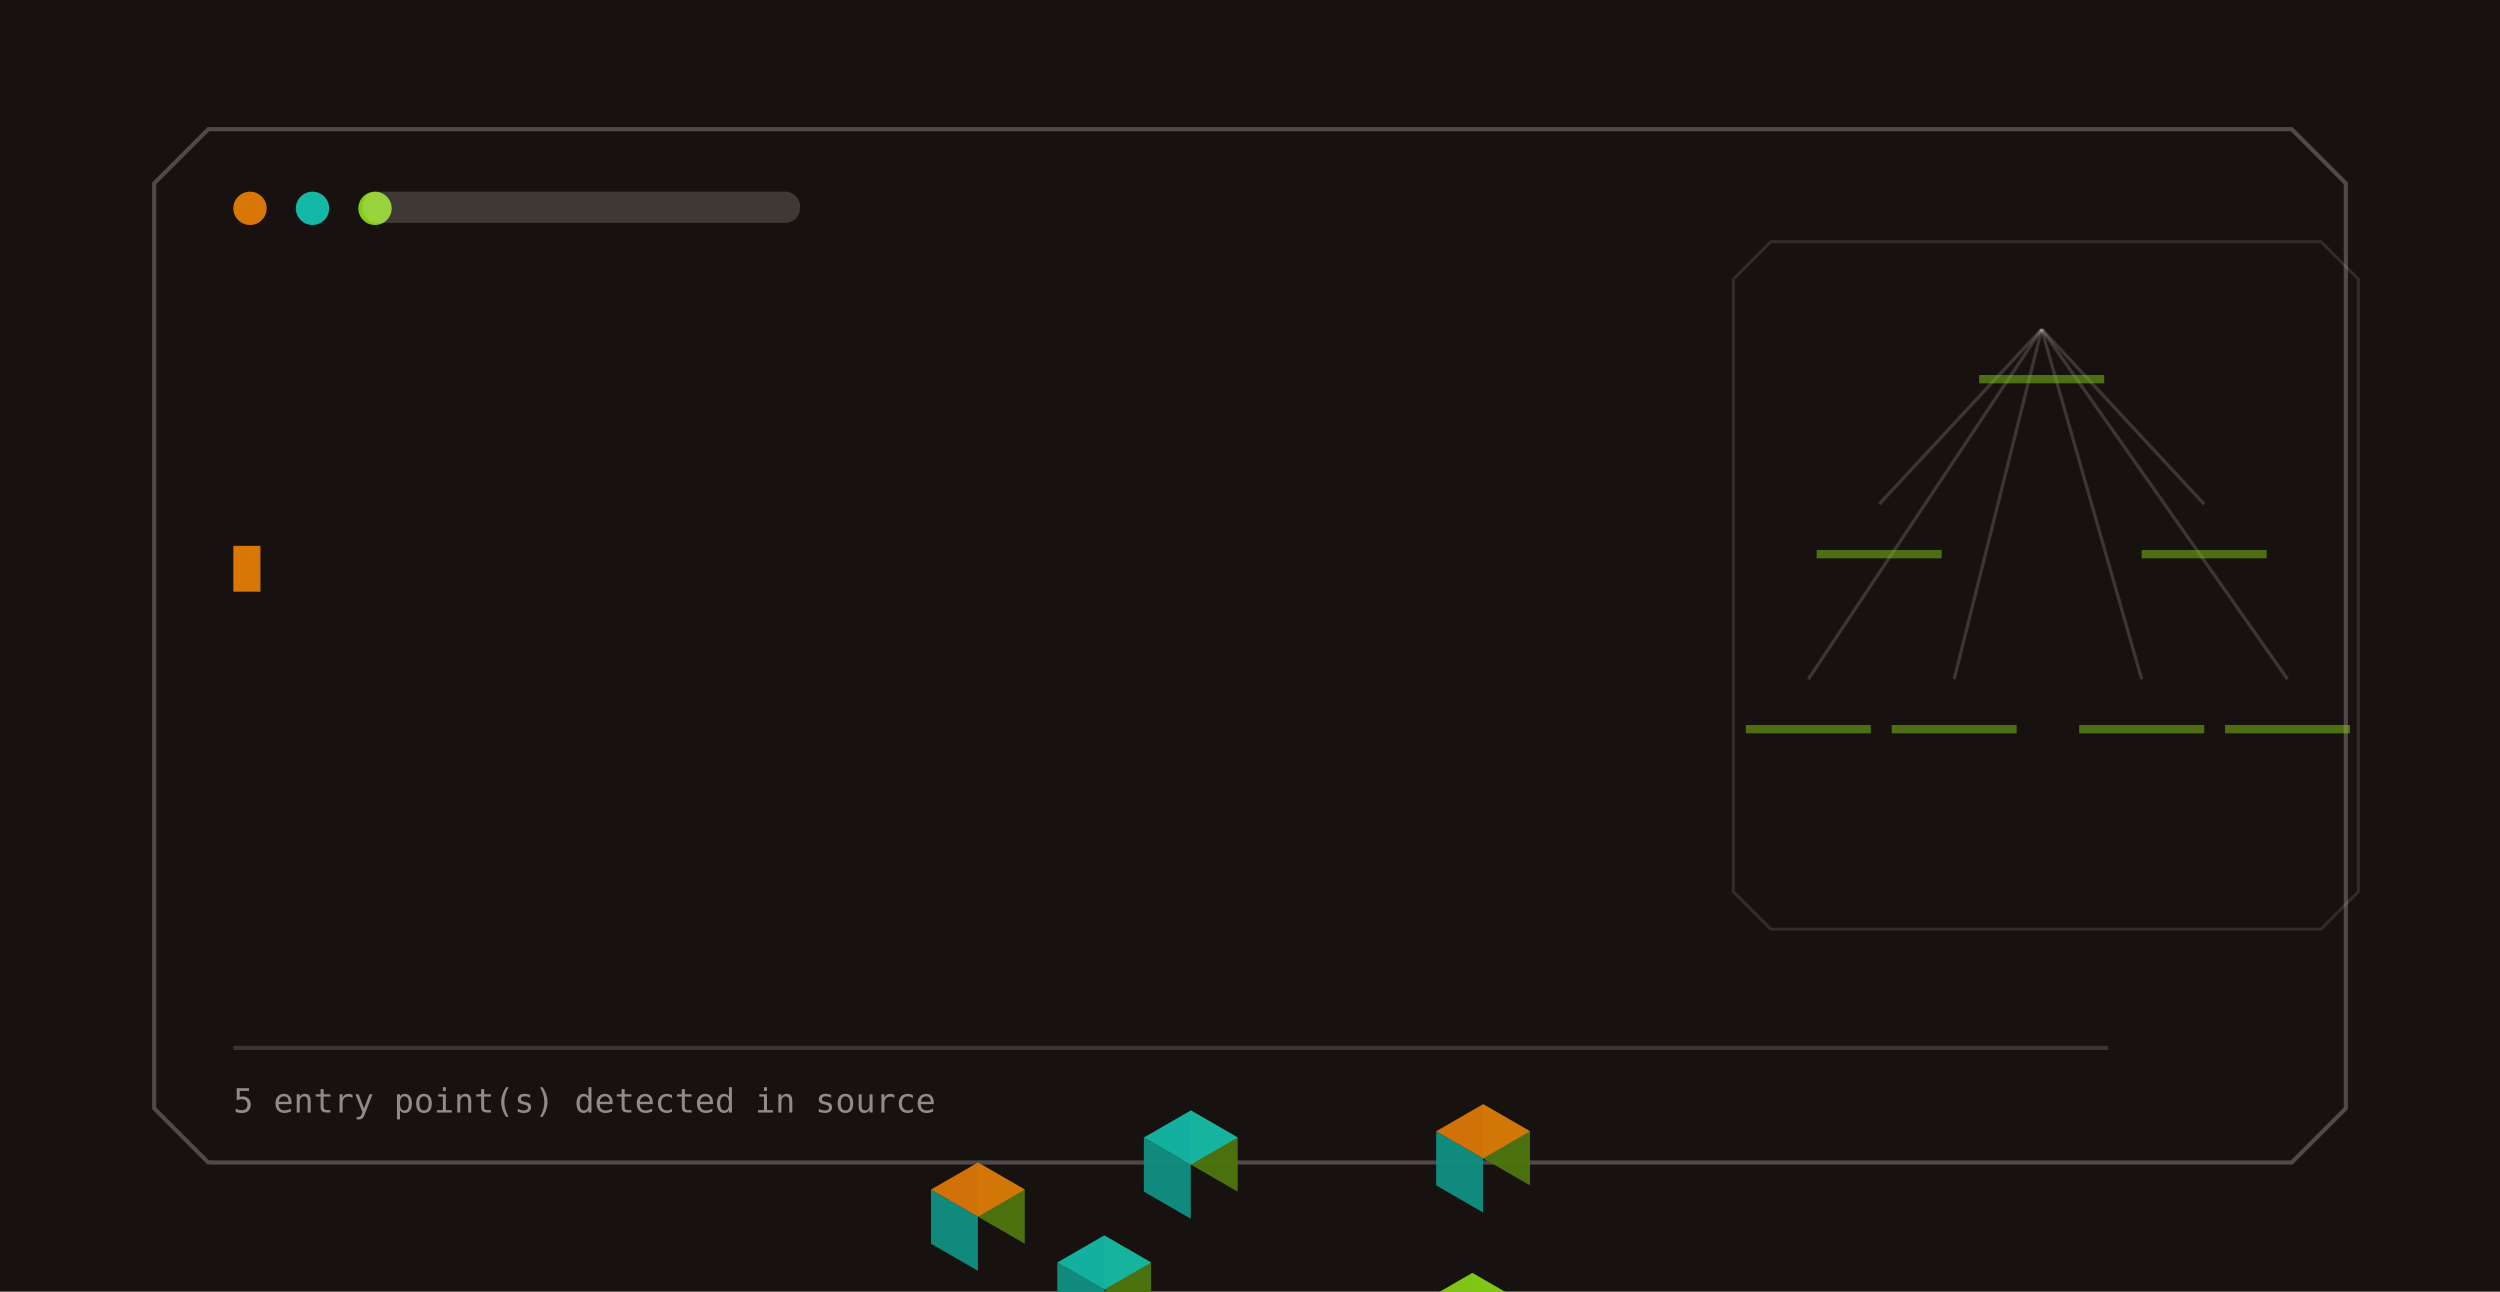
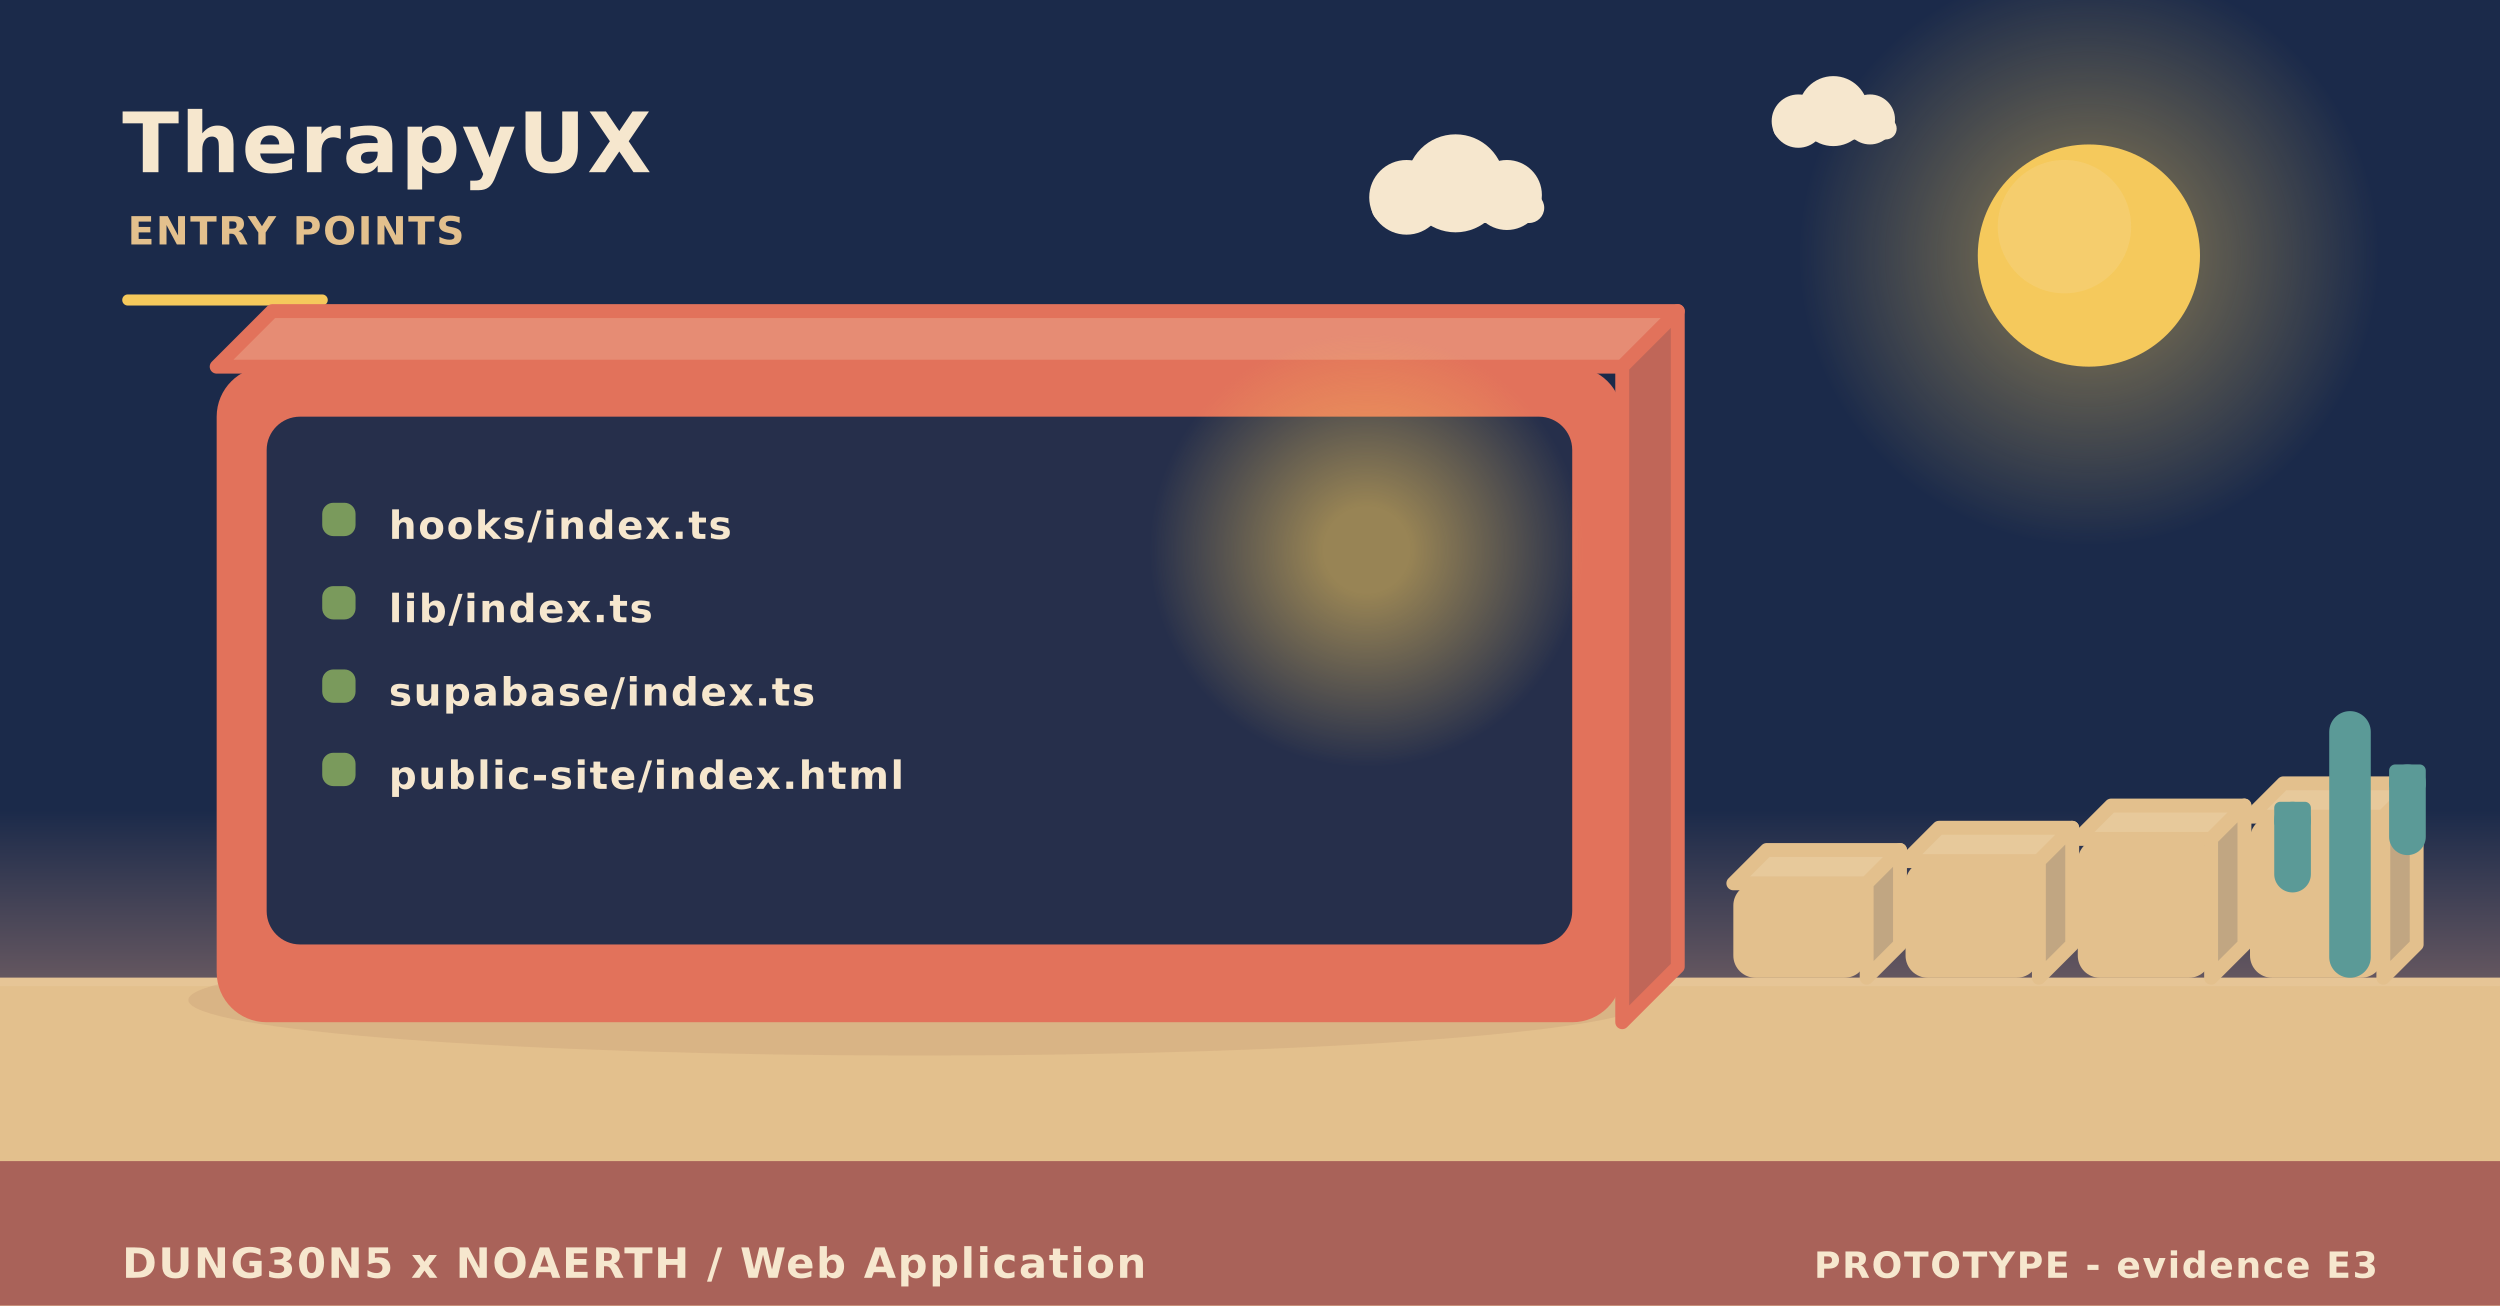
- <svg xmlns="http://www.w3.org/2000/svg" viewBox="0 0 1200 620" width="1200" height="620" role="img" aria-label="TherapyUX command surface">
-   <rect width="1200" height="620" fill="#17110f" />
-   <defs>
-     <linearGradient id="gt" x1="0" y1="0" x2="1" y2="1">
-       <stop offset="0%" stop-color="#d97706" />
-       <stop offset="100%" stop-color="#14b8a6" />
-     </linearGradient>
-   </defs>
-   <path d="M100.00,62.00 H1100.00 L1126.00,88.00 V532.00 L1100.00,558.00 H100.00 L74.00,532.00 V88.00 Z" fill="none" stroke="rgba(246,239,233,0.300)" stroke-width="2.00" opacity="0.85" />
-   <circle cx="120.00" cy="100.00" r="8.00" fill="#d97706" opacity="1.00" />
-   <circle cx="150.00" cy="100.00" r="8.00" fill="#14b8a6" opacity="1.00" />
-   <circle cx="180.00" cy="100.00" r="8.00" fill="#84cc16" opacity="1.00" />
-   <rect x="174.00" y="92.00" width="210.00" height="15.00" rx="7.00" fill="rgba(246,239,233,0.180)" opacity="1.00" />
-   <text x="112" y="148" font-family="ui-monospace,SFMono-Regular,Menlo,monospace" font-size="21" fill="rgba(246,239,233,0.800)" opacity="0">hooks/index.ts<animate attributeName="opacity" values="0;1;1;0" dur="1.5s" begin="0.0s" repeatCount="indefinite" />
-   </text>
-   <text x="112" y="182" font-family="ui-monospace,SFMono-Regular,Menlo,monospace" font-size="21" fill="rgba(246,239,233,0.800)" opacity="0">lib/index.ts<animate attributeName="opacity" values="0;1;1;0" dur="1.5s" begin="1.5s" repeatCount="indefinite" />
-   </text>
-   <text x="112" y="216" font-family="ui-monospace,SFMono-Regular,Menlo,monospace" font-size="21" fill="rgba(246,239,233,0.800)" opacity="0">supabase/index.ts<animate attributeName="opacity" values="0;1;1;0" dur="1.5s" begin="3.0s" repeatCount="indefinite" />
-   </text>
-   <text x="112" y="250" font-family="ui-monospace,SFMono-Regular,Menlo,monospace" font-size="21" fill="rgba(246,239,233,0.800)" opacity="0">public-site/index.html<animate attributeName="opacity" values="0;1;1;0" dur="1.5s" begin="4.5s" repeatCount="indefinite" />
-   </text>
-   <rect x="112" y="262" width="13" height="22" fill="#d97706">
-     <animate attributeName="opacity" values="1;0;1" dur="1.05s" begin="0s" repeatCount="indefinite" />
-   </rect>
-   <path d="M850.00,116.00 H1114.00 L1132.00,134.00 V428.00 L1114.00,446.00 H850.00 L832.00,428.00 V134.00 Z" fill="none" stroke="rgba(246,239,233,0.180)" stroke-width="1.40" opacity="0.70" />
-   <line x1="980.00" y1="158.00" x2="902.00" y2="242.00" stroke="rgba(246,239,233,0.300)" stroke-width="1.60" opacity="0.55" />
-   <line x1="980.00" y1="158.00" x2="1058.00" y2="242.00" stroke="rgba(246,239,233,0.300)" stroke-width="1.60" opacity="0.55" />
-   <line x1="980.00" y1="158.00" x2="868.00" y2="326.00" stroke="rgba(246,239,233,0.300)" stroke-width="1.60" opacity="0.55" />
-   <line x1="980.00" y1="158.00" x2="938.00" y2="326.00" stroke="rgba(246,239,233,0.300)" stroke-width="1.60" opacity="0.55" />
-   <line x1="980.00" y1="158.00" x2="1028.00" y2="326.00" stroke="rgba(246,239,233,0.300)" stroke-width="1.60" opacity="0.55" />
-   <line x1="980.00" y1="158.00" x2="1098.00" y2="326.00" stroke="rgba(246,239,233,0.300)" stroke-width="1.60" opacity="0.55" />
-   <polygon points="711.87,556.00 734.39,569.00 734.39,543.00 711.87,530.00" fill="#4d760d" opacity="0.95" />
-   <polygon points="689.36,569.00 711.87,582.00 711.87,556.00 689.36,543.00" fill="#109081" opacity="0.95" />
-   <polygon points="711.87,530.00 734.39,543.00 711.87,556.00 689.36,543.00" fill="#d97706" opacity="0.95" />
+ <svg xmlns="http://www.w3.org/2000/svg" width="900" height="470" viewBox="0 0 900 470" role="img" aria-label="TherapyUX - how it is operated">
+   <linearGradient id="skyt" x1="0" y1="0" x2="0" y2="1">
+     <stop offset="0" stop-color="#1b2a4a" />
+     <stop offset="0.62" stop-color="#1b2a4a" />
+     <stop offset="1" stop-color="#f3ad8a" />
+   </linearGradient>
+   <rect width="900" height="470" fill="url(#skyt)" />
+   <radialGradient id="sunt">
+     <stop offset="0.35" stop-color="#f5c95c" stop-opacity="0.34" />
+     <stop offset="1" stop-color="#f5c95c" stop-opacity="0" />
+   </radialGradient>
+   <circle cx="752" cy="92" r="104" fill="url(#sunt)" />
+   <circle cx="752" cy="92" r="40" fill="#f5c95c" />
+   <circle cx="743.2" cy="81.6" r="24" fill="#f5d27e" opacity="0.5" />
  <g>
-     <rect x="950.00" y="180.00" width="60.00" height="4.00" rx="0.00" fill="rgba(132,204,22,0.500)" opacity="1.00" />
-     <animate attributeName="opacity" values="0.25;1.0;0.25" dur="10.3s" begin="0.0s" repeatCount="indefinite" />
+     <circle cx="524" cy="66" r="17.64" fill="#f6e7ce" />
+     <circle cx="506.36" cy="71.04" r="13.44" fill="#f6e7ce" />
+     <circle cx="542.48" cy="70.2" r="12.6" fill="#f6e7ce" />
+     <rect x="493.76" y="69.36" width="62.16" height="10.92" rx="5.46" fill="#f6e7ce" />
+     <animateTransform attributeName="transform" type="translate" values="0 0;24 0;0 0" dur="36s" begin="0s" repeatCount="indefinite" />
  </g>
-   <polygon points="571.58,559.00 594.09,572.00 594.09,546.00 571.58,533.00" fill="#4d760d" opacity="0.95" />
-   <polygon points="549.06,572.00 571.58,585.00 571.58,559.00 549.06,546.00" fill="#109081" opacity="0.95" />
-   <polygon points="571.58,533.00 594.09,546.00 571.58,559.00 549.06,546.00" fill="#14b8a6" opacity="0.95" />
  <g>
-     <rect x="872.00" y="264.00" width="60.00" height="4.00" rx="0.00" fill="rgba(132,204,22,0.500)" opacity="1.00" />
-     <animate attributeName="opacity" values="0.25;1.0;0.25" dur="10.3s" begin="0.4s" repeatCount="indefinite" />
+     <circle cx="660" cy="40" r="12.6" fill="#f6e7ce" />
+     <circle cx="647.4" cy="43.6" r="9.6" fill="#f6e7ce" />
+     <circle cx="673.2" cy="43" r="9" fill="#f6e7ce" />
+     <rect x="638.4" y="42.4" width="44.4" height="7.8" rx="3.9" fill="#f6e7ce" />
+     <animateTransform attributeName="transform" type="translate" values="0 0;-18 0;0 0" dur="46s" begin="3s" repeatCount="indefinite" />
  </g>
-   <polygon points="706.68,637.00 729.19,650.00 729.19,624.00 706.68,611.00" fill="#4d760d" opacity="0.95" />
-   <polygon points="684.16,650.00 706.68,663.00 706.68,637.00 684.16,624.00" fill="#109081" opacity="0.95" />
-   <polygon points="706.68,611.00 729.19,624.00 706.68,637.00 684.16,624.00" fill="#84cc16" opacity="0.95" />
+   <rect x="0" y="352" width="900" height="118" fill="#e3c08d" />
+   <rect x="0" y="352" width="900" height="3" fill="#e6c596" />
+   <text x="44" y="62" font-family="Verdana,DejaVu Sans,sans-serif" font-size="30" font-weight="700" letter-spacing="0.6" fill="#f6e7ce" text-anchor="start">TherapyUX</text>
+   <text x="46" y="88" font-family="Verdana,DejaVu Sans,sans-serif" font-size="14" font-weight="700" letter-spacing="0.6" fill="#e3c08d" text-anchor="start">ENTRY POINTS</text>
+   <rect x="44" y="106" width="74" height="4" rx="2" fill="#f5c95c" />
+   <ellipse cx="331" cy="360" rx="263.2" ry="20" fill="rgba(138,90,68,0.11)" />
+   <path d="M78,132 L584,132 L604,112 L98,112 Z" fill="#e68c74" stroke="#e2725b" stroke-width="5" stroke-linejoin="round" />
+   <path d="M584,132 L604,112 L604,348 L584,368 Z" fill="#c06658" stroke="#e2725b" stroke-width="5" stroke-linejoin="round" />
+   <rect x="78" y="132" width="506" height="236" rx="18" fill="#e2725b" />
+   <rect x="96" y="150" width="470" height="190" rx="12" fill="#1b2a4a" opacity="0.94" />
+   <radialGradient id="lamp21477">
+     <stop offset="0.2" stop-color="#f5c95c" stop-opacity="0.55" />
+     <stop offset="1" stop-color="#f5c95c" stop-opacity="0" />
+   </radialGradient>
+   <circle cx="492" cy="198" r="78" fill="url(#lamp21477)" />
+   <rect x="116" y="181" width="12" height="12" rx="4" fill="#7a9a5c" />
  <g>
-     <rect x="1028.00" y="264.00" width="60.00" height="4.00" rx="0.00" fill="rgba(132,204,22,0.500)" opacity="1.00" />
-     <animate attributeName="opacity" values="0.25;1.0;0.25" dur="10.3s" begin="0.8s" repeatCount="indefinite" />
+     <text x="140" y="194" font-family="Verdana,DejaVu Sans,sans-serif" font-size="14" font-weight="700" letter-spacing="0.6" fill="#f6e7ce" text-anchor="start">hooks/index.ts</text>
+     <animateTransform attributeName="transform" type="translate" values="0 10;0 0" dur="0.7s" begin="0.4s" fill="freeze" />
  </g>
-   <polygon points="469.39,584.00 491.90,597.00 491.90,571.00 469.39,558.00" fill="#4d760d" opacity="0.95" />
-   <polygon points="446.87,597.00 469.39,610.00 469.39,584.00 446.87,571.00" fill="#109081" opacity="0.95" />
-   <polygon points="469.39,558.00 491.90,571.00 469.39,584.00 446.87,571.00" fill="#d97706" opacity="0.95" />
+   <rect x="116" y="211" width="12" height="12" rx="4" fill="#7a9a5c" />
  <g>
-     <rect x="838.00" y="348.00" width="60.00" height="4.00" rx="0.00" fill="rgba(132,204,22,0.500)" opacity="1.00" />
-     <animate attributeName="opacity" values="0.25;1.0;0.25" dur="10.3s" begin="1.2s" repeatCount="indefinite" />
+     <text x="140" y="224" font-family="Verdana,DejaVu Sans,sans-serif" font-size="14" font-weight="700" letter-spacing="0.6" fill="#f6e7ce" text-anchor="start">lib/index.ts</text>
+     <animateTransform attributeName="transform" type="translate" values="0 10;0 0" dur="0.7s" begin="0.7s" fill="freeze" />
  </g>
-   <polygon points="530.01,619.00 552.52,632.00 552.52,606.00 530.01,593.00" fill="#4d760d" opacity="0.95" />
-   <polygon points="507.49,632.00 530.01,645.00 530.01,619.00 507.49,606.00" fill="#109081" opacity="0.95" />
-   <polygon points="530.01,593.00 552.52,606.00 530.01,619.00 507.49,606.00" fill="#14b8a6" opacity="0.95" />
+   <rect x="116" y="241" width="12" height="12" rx="4" fill="#7a9a5c" />
  <g>
-     <rect x="908.00" y="348.00" width="60.00" height="4.00" rx="0.00" fill="rgba(132,204,22,0.500)" opacity="1.00" />
-     <animate attributeName="opacity" values="0.25;1.0;0.25" dur="10.3s" begin="1.6s" repeatCount="indefinite" />
+     <text x="140" y="254" font-family="Verdana,DejaVu Sans,sans-serif" font-size="14" font-weight="700" letter-spacing="0.6" fill="#f6e7ce" text-anchor="start">supabase/index.ts</text>
+     <animateTransform attributeName="transform" type="translate" values="0 10;0 0" dur="0.7s" begin="1s" fill="freeze" />
  </g>
-   <polygon points="607.95,664.00 630.47,677.00 630.47,651.00 607.95,638.00" fill="#4d760d" opacity="0.95" />
-   <polygon points="585.43,677.00 607.95,690.00 607.95,664.00 585.43,651.00" fill="#109081" opacity="0.95" />
-   <polygon points="607.95,638.00 630.47,651.00 607.95,664.00 585.43,651.00" fill="#84cc16" opacity="0.95" />
-   <g>
-     <rect x="998.00" y="348.00" width="60.00" height="4.00" rx="0.00" fill="rgba(132,204,22,0.500)" opacity="1.00" />
-     <animate attributeName="opacity" values="0.25;1.0;0.25" dur="10.3s" begin="2.0s" repeatCount="indefinite" />
-   </g>
-   <polygon points="668.57,699.00 691.09,712.00 691.09,686.00 668.57,673.00" fill="#4d760d" opacity="0.95" />
-   <polygon points="646.05,712.00 668.57,725.00 668.57,699.00 646.05,686.00" fill="#109081" opacity="0.95" />
-   <polygon points="668.57,673.00 691.09,686.00 668.57,699.00 646.05,686.00" fill="#d97706" opacity="0.95" />
-   <g>
-     <rect x="1068.00" y="348.00" width="60.00" height="4.00" rx="0.00" fill="rgba(132,204,22,0.500)" opacity="1.00" />
-     <animate attributeName="opacity" values="0.25;1.0;0.25" dur="10.3s" begin="2.4s" repeatCount="indefinite" />
-   </g>
-   <rect x="112.00" y="502.00" width="900.00" height="2.00" rx="0.00" fill="rgba(246,239,233,0.160)" opacity="1.00" />
-   <text x="112" y="534" font-family="ui-monospace,Menlo,monospace" font-size="16" fill="rgba(246,239,233,0.550)">5 entry point(s) detected in source</text>
+   <rect x="116" y="271" width="12" height="12" rx="4" fill="#7a9a5c" />
+   <text x="140" y="284" font-family="Verdana,DejaVu Sans,sans-serif" font-size="14" font-weight="700" letter-spacing="0.6" fill="#f6e7ce" text-anchor="start">public-site/index.html</text>
+   <path d="M624,318 L672,318 L684,306 L636,306 Z" fill="#e7c99b" stroke="#e3c08d" stroke-width="5" stroke-linejoin="round" />
+   <path d="M672,318 L684,306 L684,340 L672,352 Z" fill="#c1a682" stroke="#e3c08d" stroke-width="5" stroke-linejoin="round" />
+   <rect x="624" y="318" width="48" height="34" rx="8" fill="#e3c08d" />
+   <path d="M686,310 L734,310 L746,298 L698,298 Z" fill="#e7c99b" stroke="#e3c08d" stroke-width="5" stroke-linejoin="round" />
+   <path d="M734,310 L746,298 L746,340 L734,352 Z" fill="#c1a682" stroke="#e3c08d" stroke-width="5" stroke-linejoin="round" />
+   <rect x="686" y="310" width="48" height="42" rx="8" fill="#e3c08d" />
+   <path d="M748,302 L796,302 L808,290 L760,290 Z" fill="#e7c99b" stroke="#e3c08d" stroke-width="5" stroke-linejoin="round" />
+   <path d="M796,302 L808,290 L808,340 L796,352 Z" fill="#c1a682" stroke="#e3c08d" stroke-width="5" stroke-linejoin="round" />
+   <rect x="748" y="302" width="48" height="50" rx="8" fill="#e3c08d" />
+   <path d="M810,294 L858,294 L870,282 L822,282 Z" fill="#e7c99b" stroke="#e3c08d" stroke-width="5" stroke-linejoin="round" />
+   <path d="M858,294 L870,282 L870,340 L858,352 Z" fill="#c1a682" stroke="#e3c08d" stroke-width="5" stroke-linejoin="round" />
+   <rect x="810" y="294" width="48" height="58" rx="8" fill="#e3c08d" />
+   <rect x="838.52" y="256" width="14.96" height="96" rx="7.48" fill="#5b9a97" />
+   <rect x="818.72" y="288.64" width="13.2" height="32.64" rx="6.6" fill="#5b9a97" />
+   <rect x="818.72" y="288.64" width="13.2" height="9.6" rx="2.2" fill="#5b9a97" />
+   <rect x="860.08" y="275.2" width="13.2" height="32.64" rx="6.6" fill="#5b9a97" />
+   <rect x="860.08" y="275.2" width="13.2" height="9.6" rx="2.2" fill="#5b9a97" />
+   <rect x="0" y="418" width="900" height="52" rx="0" fill="#a65c56" opacity="0.94" />
+   <text x="44" y="460" font-family="Verdana,DejaVu Sans,sans-serif" font-size="15" font-weight="700" letter-spacing="0.6" fill="#f6e7ce" text-anchor="start">DUNG30N5 x NOAERTH  /  Web Application</text>
+   <text x="856" y="460" font-family="Verdana,DejaVu Sans,sans-serif" font-size="13" font-weight="700" letter-spacing="0.6" fill="#f6e7ce" text-anchor="end">PROTOTYPE  -  evidence E3</text>
</svg>
